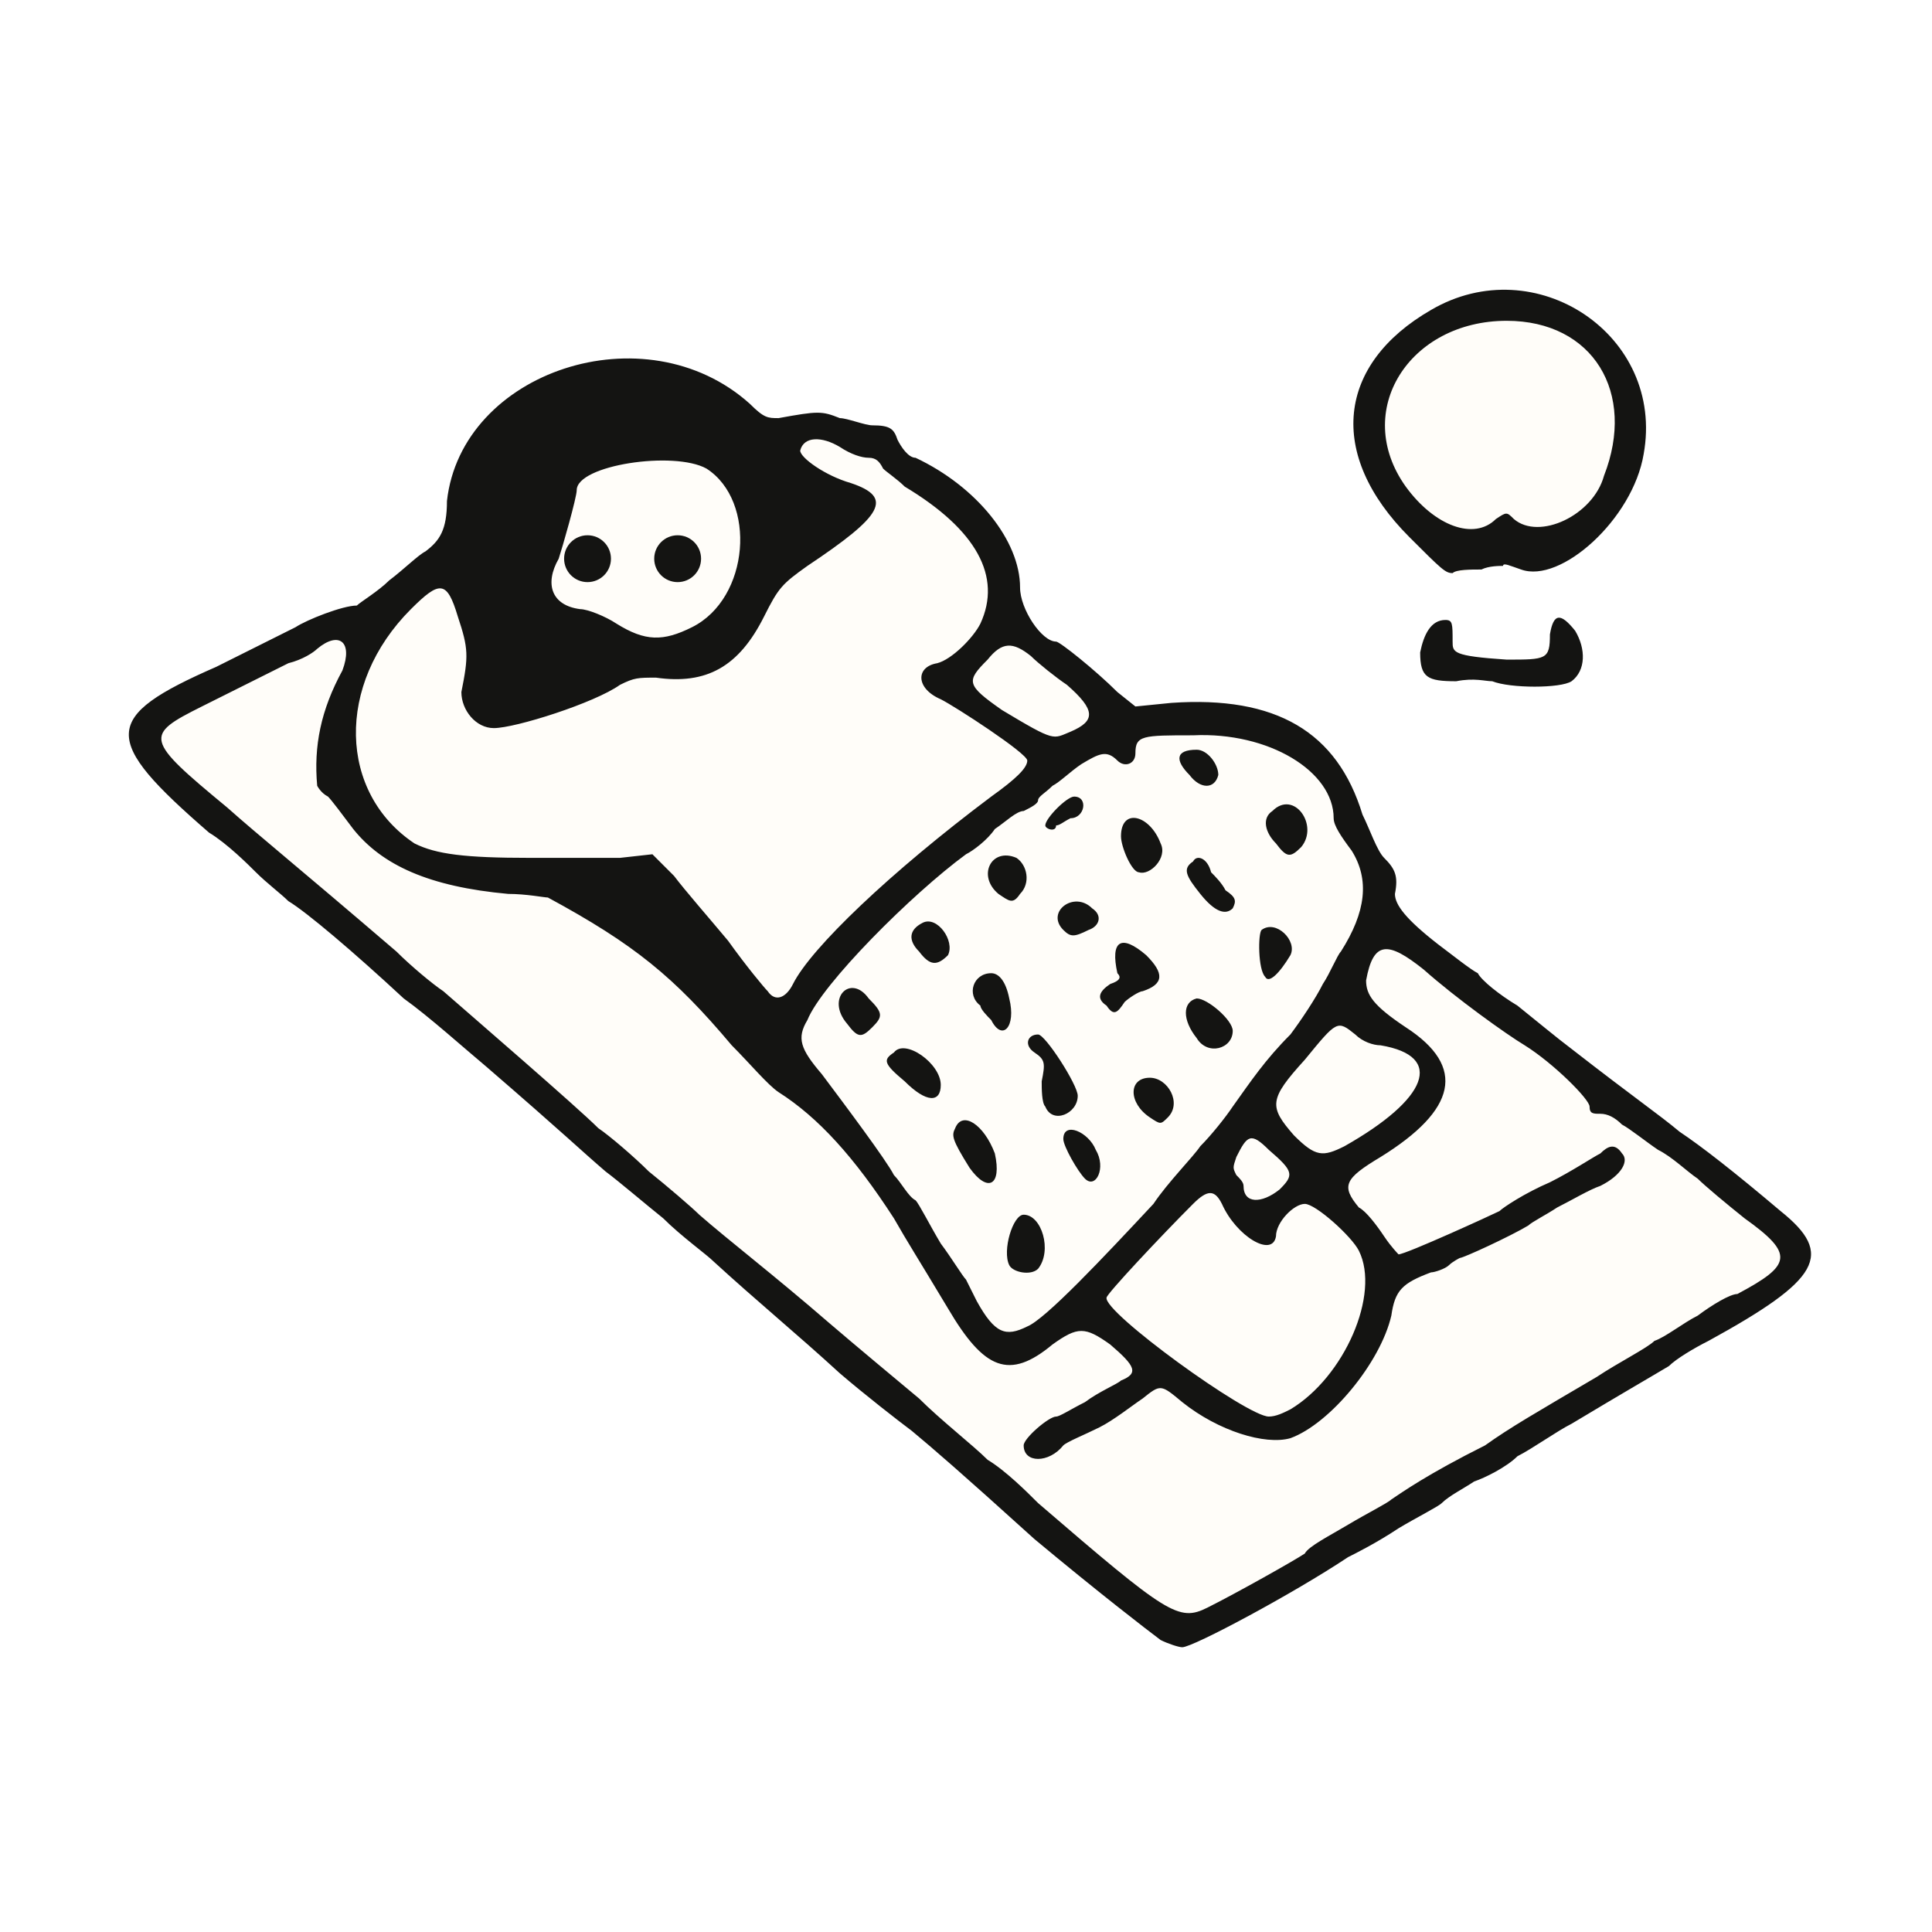
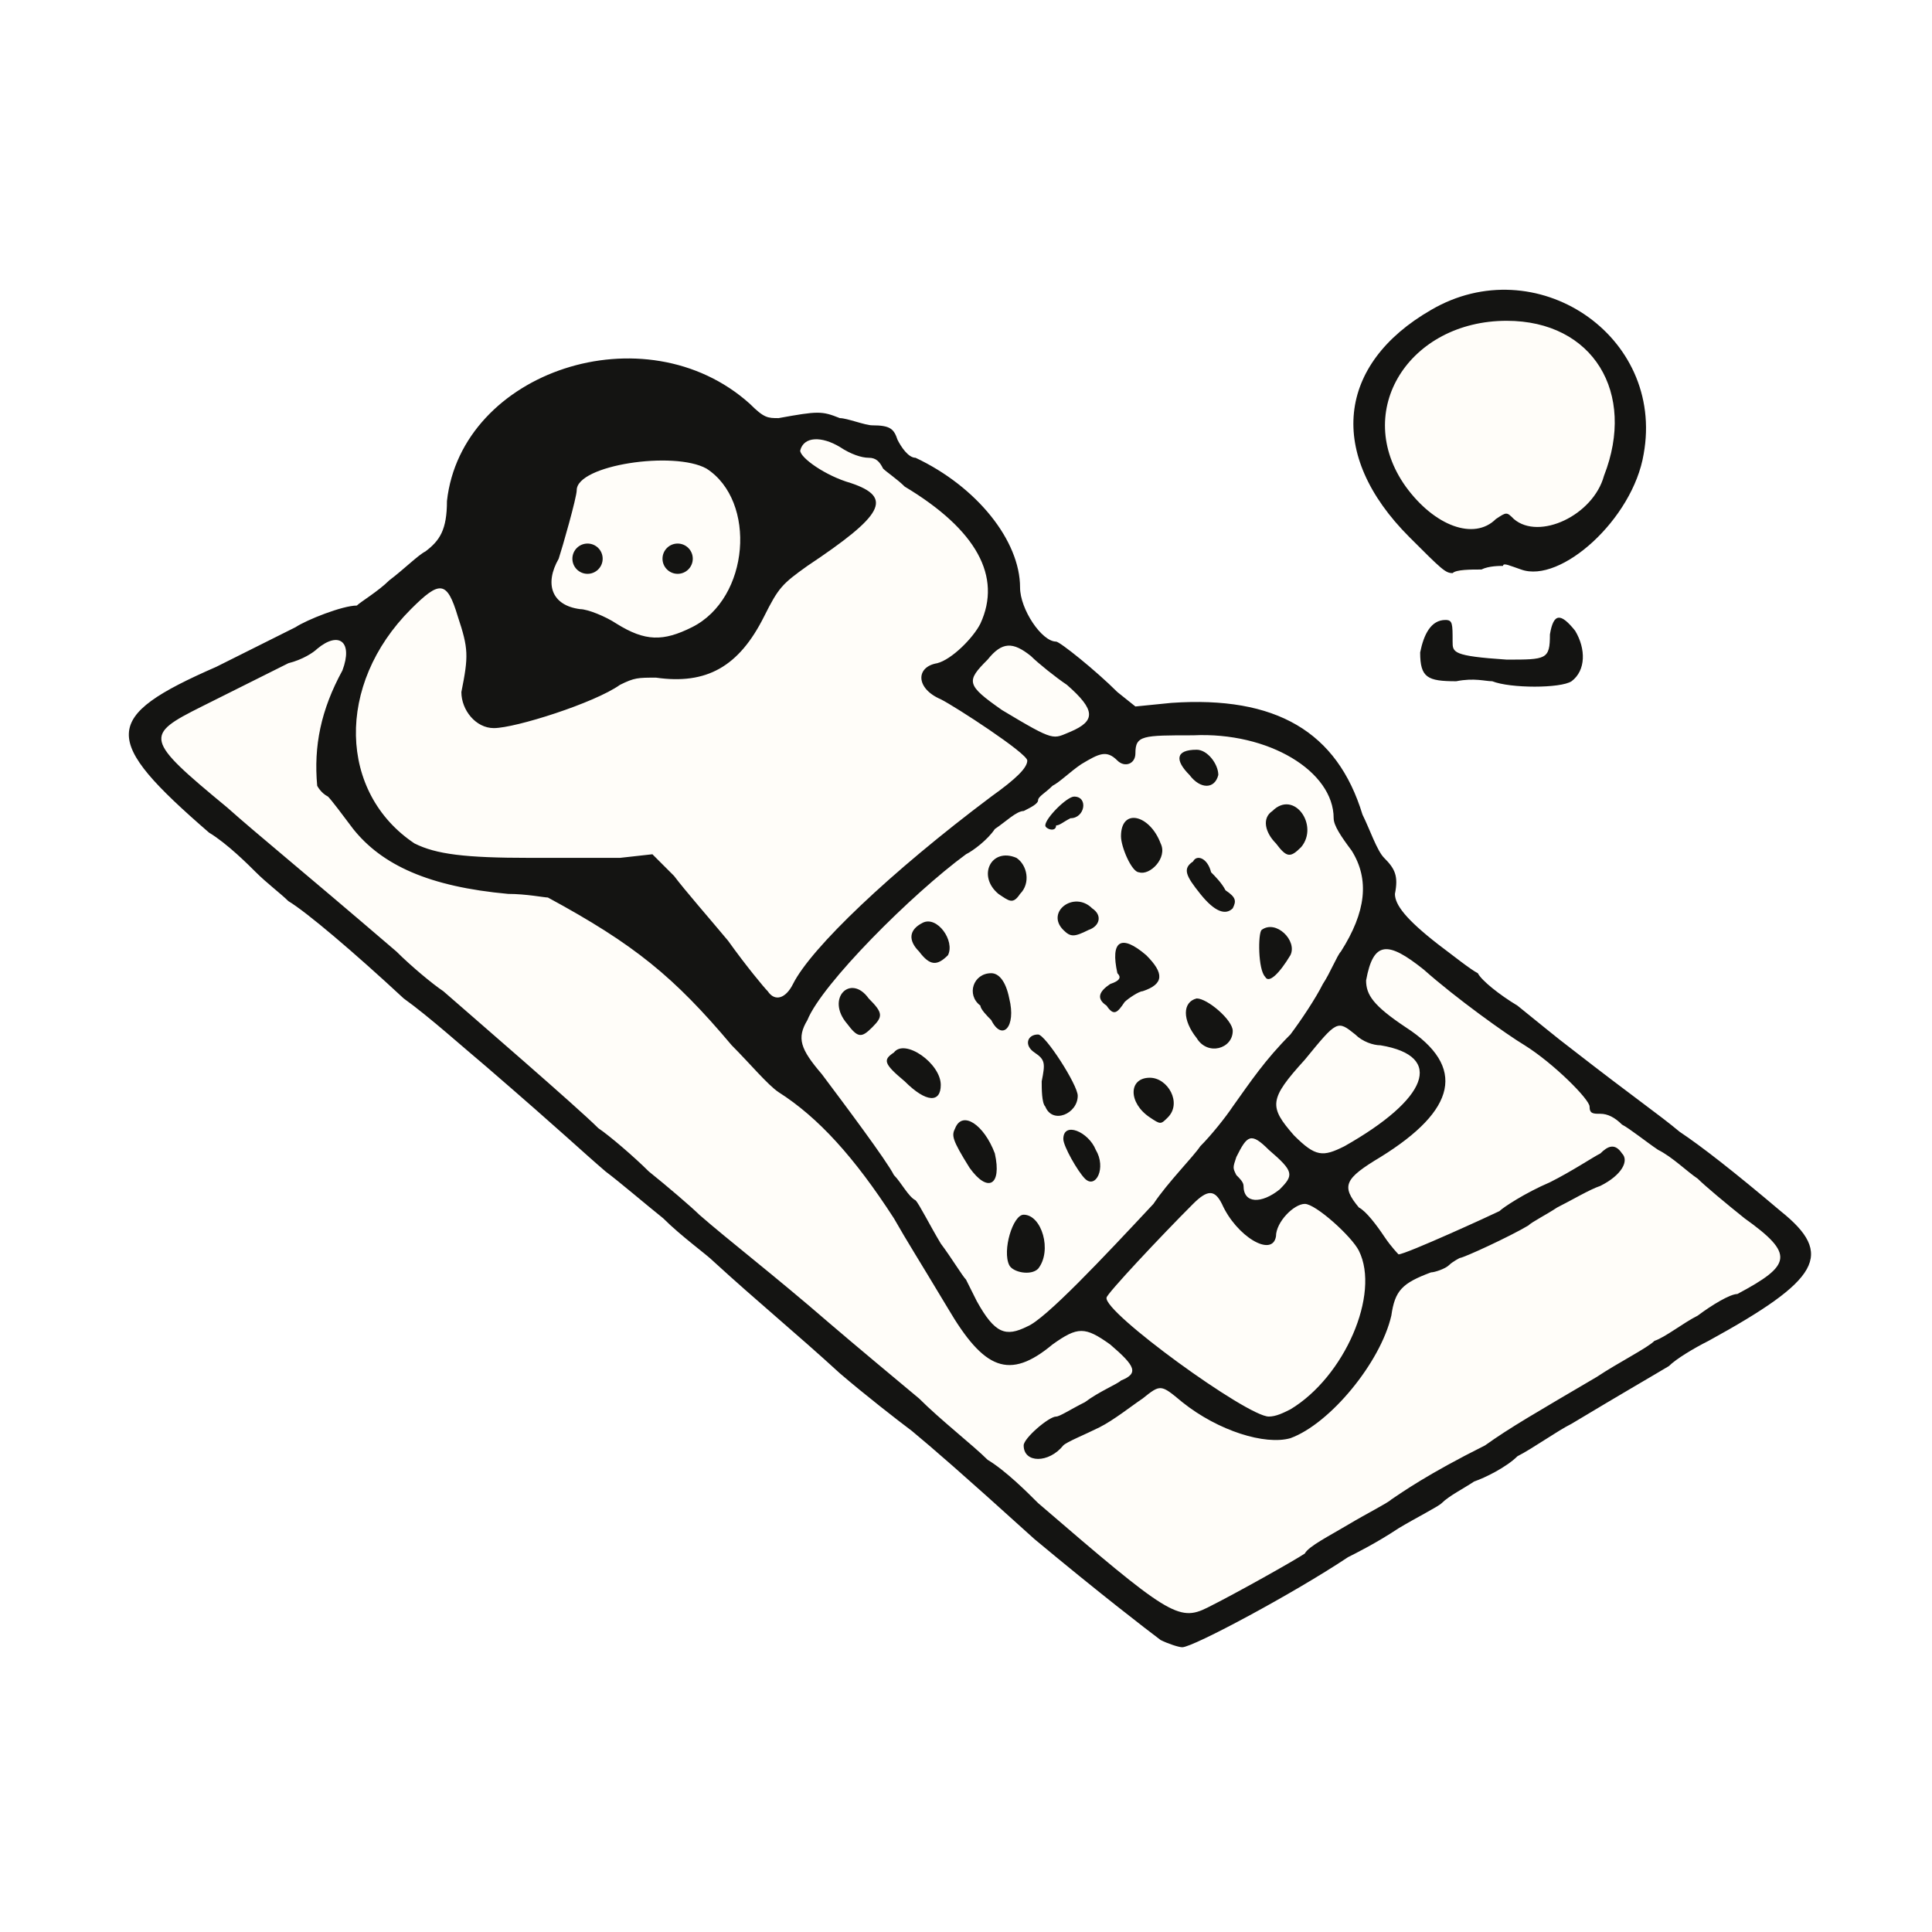
<svg xmlns="http://www.w3.org/2000/svg" viewBox="60 107 536 536" width="536" height="536">
  <style>.fl{fill:#141412}.fp{fill:#FFFDF9}.fh{fill:#141412}.fa{fill:#F2B33D}.ks{fill:none;stroke:#141412;stroke-linecap:round;stroke-linejoin:round}</style>
  <path class="fp" d="M383,560C381,559 375,555 370,550C346,530 337,522 329,515C325,511 318,506 315,503C311,500 303,493 298,488C286,478 272,466 265,460C256,453 237,437 230,431C223,425 219,421 197,402C191,397 181,388 174,383C160,370 147,359 142,356C140,354 136,351 133,348C131,346 125,340 120,336C98,318 95,313 99,308C101,305 114,296 115,296C116,296 124,292 134,287C144,282 154,278 156,277C161,276 165,273 171,268C174,266 178,262 180,261C184,258 186,255 186,247C189,226 203,212 230,209C240,207 258,213 265,219C270,224 275,225 279,224C284,223 288,223 293,225C295,225 299,226 302,227C305,227 306,228 308,230C309,232 313,235 317,238C332,247 341,259 341,271C341,278 343,281 352,286C354,288 359,291 362,295C374,304 374,305 385,304C416,303 430,312 437,336C438,339 440,343 442,345C444,348 445,351 445,354C447,362 445,361 478,386C483,390 490,396 494,399C511,412 518,417 524,422C530,426 539,433 552,444C566,455 562,461 532,478C528,480 523,483 521,485C516,488 509,492 494,501C490,503 483,508 479,510C476,513 470,516 467,518C464,519 460,521 458,523C457,524 451,527 446,530C440,534 434,537 432,538C419,547 391,562 388,562C387,562 385,561 383,560ZM474,294C472,294 468,293 464,294C455,294 453,290 459,282C460,280 460,280 462,283C466,294 488,294 492,283L493,280L495,283C497,287 498,292 495,294C493,296 478,296 474,294ZM453,256C431,232 433,210 458,195C485,178 520,202 514,232C512,243 506,251 496,259C492,262 489,265 489,265C489,266 488,265 486,264C481,262 473,262 468,265L464,267L453,256Z" />
  <path class="fl" fill-rule="evenodd" d="M382,562C378,559 365,549 347,534C326,515 319,509 313,504C309,501 300,494 293,488C281,477 270,468 258,457C256,455 249,450 244,445C239,441 232,435 228,432C221,426 217,422 195,403C189,398 179,389 172,384C158,371 145,360 140,357C138,355 134,352 131,349C129,347 123,341 118,338C88,312 88,306 120,292C128,288 136,284 142,281C145,279 155,275 159,275C160,274 165,271 168,268C172,265 176,261 178,260C182,257 184,254 184,246C188,210 239,193 268,219C272,223 273,223 276,223C287,221 288,221 293,223C295,223 300,225 302,225C307,225 308,226 309,229C310,231 312,234 314,234C331,242 343,257 343,270C343,276 349,285 353,285C354,285 364,293 370,299L375,303L385,302C414,300 431,310 438,333C440,337 442,343 444,345C447,348 448,350 447,355C447,358 450,362 459,369C463,372 468,376 470,377C471,379 476,383 481,386C486,390 492,395 496,398C514,412 520,416 526,421C532,425 541,432 554,443C569,455 565,462 534,479C530,481 525,484 523,486C518,489 511,493 496,502C492,504 485,509 481,511C478,514 472,517 469,518C466,520 462,522 460,524C459,525 453,528 448,531C442,535 436,538 434,539C419,549 391,564 388,564C387,564 384,563 382,562ZM395,553C403,549 419,540 422,538C423,536 429,533 434,530C439,527 445,524 446,523C449,521 456,516 472,508C479,503 486,499 503,489C509,485 517,481 519,479C522,478 527,474 531,472C535,469 540,466 542,466C557,458 558,455 544,445C539,441 533,436 531,434C528,432 524,428 520,426C517,424 512,420 510,419C508,417 506,416 504,416C502,416 501,416 501,414C501,412 491,402 483,397C478,394 464,384 455,376C445,368 441,368 439,379C439,383 441,386 450,392C467,403 464,415 443,428C433,434 432,436 437,442C439,443 442,447 444,450C446,453 448,455 448,455C450,455 474,444 476,443C477,442 483,438 490,435C496,432 502,428 504,427C506,425 508,424 510,427C512,429 510,433 504,436C501,437 496,440 492,442C489,444 485,446 484,447C479,450 466,456 465,456C465,456 463,457 462,458C461,459 458,460 457,460C449,463 447,465 446,472C443,485 429,502 418,506C411,508 398,504 388,496C382,491 382,491 377,495C374,497 369,501 365,503C361,505 356,507 355,508C351,513 344,513 344,508C344,506 351,500 353,500C354,500 357,498 361,496C365,493 370,491 371,490C376,488 375,486 368,480C361,475 359,475 352,480C340,490 333,487 323,470C314,455 312,452 308,445C297,428 287,417 276,410C273,408 268,402 263,397C247,378 236,369 212,356C211,356 206,355 201,355C179,353 166,347 158,337C155,333 152,329 151,328C149,327 148,325 148,325C147,314 149,304 155,293C158,285 154,282 148,287C147,288 144,290 140,291C136,293 132,295 130,296C128,297 122,300 116,303C100,311 100,312 123,331C132,339 142,347 170,371C174,375 180,380 183,382C191,389 220,414 226,420C229,422 236,428 240,432C245,436 252,442 254,444C262,451 275,461 290,474C297,480 309,490 315,495C321,501 330,508 334,512C339,515 345,521 348,524C384,555 387,557 395,553ZM418,498C433,489 443,466 437,454C435,450 425,441 422,441C419,441 414,446 414,450C413,456 403,450 399,441C397,437 395,437 391,441C382,450 367,466 367,467C366,471 406,500 412,500C414,500 416,499 418,498ZM345,475C350,473 366,456 380,441C384,435 391,428 393,425C396,422 400,417 402,414C407,407 411,401 418,394C421,390 425,384 427,380C429,377 431,372 432,371C439,360 440,351 435,343C432,339 430,336 430,334C430,321 412,310 391,311C377,311 375,311 375,316C375,319 372,320 370,318C367,315 365,316 360,319C357,321 354,324 352,325C350,327 348,328 348,329C348,330 346,331 344,332C342,332 339,335 336,337C334,340 330,343 328,344C313,355 288,380 284,390C281,395 282,398 288,405C294,413 306,429 308,433C310,435 312,439 314,440C315,441 318,447 321,452C324,456 327,461 328,462C329,464 330,466 331,468C336,477 339,478 345,475ZM340,458C338,454 341,444 344,444C349,444 352,454 348,459C346,461 341,460 340,458ZM415,437C419,433 419,432 412,426C407,421 406,422 403,428C402,431 402,431 403,433C404,434 405,435 405,436C405,441 410,441 415,437ZM329,431C324,423 324,422 325,420C327,415 333,419 336,427C338,436 334,438 329,431ZM361,434C359,432 355,425 355,423C355,418 362,421 364,426C367,431 364,437 361,434ZM433,425C456,412 461,400 443,397C441,397 438,396 436,394C431,390 431,390 422,401C412,412 412,414 419,422C425,428 427,428 433,425ZM379,417C373,413 373,406 379,406C384,406 388,413 384,417C382,419 382,419 379,417ZM350,414C349,413 349,409 349,407C350,402 350,401 347,399C344,397 345,394 348,394C350,394 359,408 359,411C359,416 352,419 350,414ZM311,407C305,402 305,401 308,399C311,395 321,402 321,408C321,413 317,413 311,407ZM392,395C388,390 388,385 392,384C395,384 402,390 402,393C402,398 395,400 392,395ZM295,391C289,384 296,377 301,384C305,388 305,389 302,392C299,395 298,395 295,391ZM335,390C334,389 332,387 332,386C328,383 330,377 335,377C337,377 339,379 340,384C342,392 338,396 335,390ZM367,386C364,384 365,382 368,380C371,379 371,378 370,377C368,368 371,366 378,372C383,377 383,380 377,382C376,382 373,384 372,385C370,388 369,389 367,386ZM280,380C285,370 307,349 335,328C342,323 345,320 345,318C345,316 325,303 321,301C314,298 314,292 320,291C324,290 330,284 332,280C338,267 331,254 311,242C309,240 306,238 305,237C304,235 303,234 301,234C299,234 296,233 293,231C288,228 283,228 282,232C282,234 289,239 296,241C308,245 305,250 284,264C277,269 276,270 272,278C265,292 256,297 242,295C237,295 236,295 232,297C225,302 203,309 197,309C192,309 188,304 188,299C190,289 190,287 187,278C184,268 182,268 174,276C153,297 154,327 175,341C181,344 189,345 207,345C216,345 227,345 232,345L241,344L247,350C250,354 257,362 262,368C267,375 272,381 273,382C275,385 278,384 280,380ZM411,378C409,376 409,366 410,365C414,362 420,368 418,372C415,377 412,380 411,378ZM315,371C312,368 312,365 316,363C320,361 325,368 323,372C320,375 318,375 315,371ZM355,365C350,360 358,354 363,359C366,361 365,364 362,365C358,367 357,367 355,365ZM393,355C389,350 388,348 391,346C392,344 395,345 396,349C397,350 399,352 400,354C403,356 403,357 402,359C400,361 397,360 393,355ZM337,355C331,350 335,342 342,345C345,347 346,352 343,355C341,358 340,357 337,355ZM376,349C374,349 371,342 371,339C371,331 379,333 382,341C384,345 379,350 376,349ZM414,341C411,338 410,334 413,332C419,326 426,336 421,342C418,345 417,345 414,341ZM350,336C350,334 356,328 358,328C362,328 361,334 357,334C355,335 354,336 353,336C353,338 350,337 350,336ZM390,322C386,318 386,315 392,315C395,315 398,319 398,322C397,326 393,326 390,322ZM357,310C364,307 364,304 356,297C353,295 348,291 346,289C341,285 338,285 334,290C328,296 328,297 338,304C353,313 352,312 357,310ZM474,296C472,296 469,295 464,296C456,296 454,295 454,288C455,283 457,279 461,279C463,279 463,280 463,285C463,288 463,289 478,290C489,290 490,290 490,283C491,277 493,277 497,282C500,287 500,293 496,296C493,298 479,298 474,296ZM252,281C268,273 270,246 256,237C247,232 220,236 220,243C220,245 216,259 215,262C211,269 213,275 221,276C223,276 228,278 231,280C239,285 244,285 252,281ZM451,256C428,233 431,208 457,193C486,176 522,200 516,233C513,251 493,269 482,265C479,264 477,263 477,264C476,264 473,264 471,265C468,265 464,265 463,266C461,266 460,265 451,256ZM475,251C478,249 478,249 480,251C487,257 502,250 505,239C514,216 502,196 478,196C451,196 435,221 450,242C458,253 469,257 475,251Z" />
-   <circle class="fl" cx="248" cy="262" r="6.5" />
-   <circle class="fl" cx="223" cy="262" r="6.5" />
+   <circle class="fl" cx="248" cy="262" r="4.2" />
+   <circle class="fl" cx="223" cy="262" r="4.2" />
  <path class="fh" fill-rule="evenodd" d="M201,303C197,303 194,297 194,292C194,286 190,273 187,267C185,263 185,263 186,259C187,256 188,252 188,248C192,223 216,206 242,211C263,216 256,235 233,232C225,230 216,236 216,242C216,244 215,248 213,253C207,273 208,277 217,279C233,284 229,297 210,302C204,304 204,304 201,303ZM276,261C274,261 271,258 269,254C265,245 270,237 281,238C284,238 292,246 292,250C292,255 282,262 276,261Z" />
</svg>
